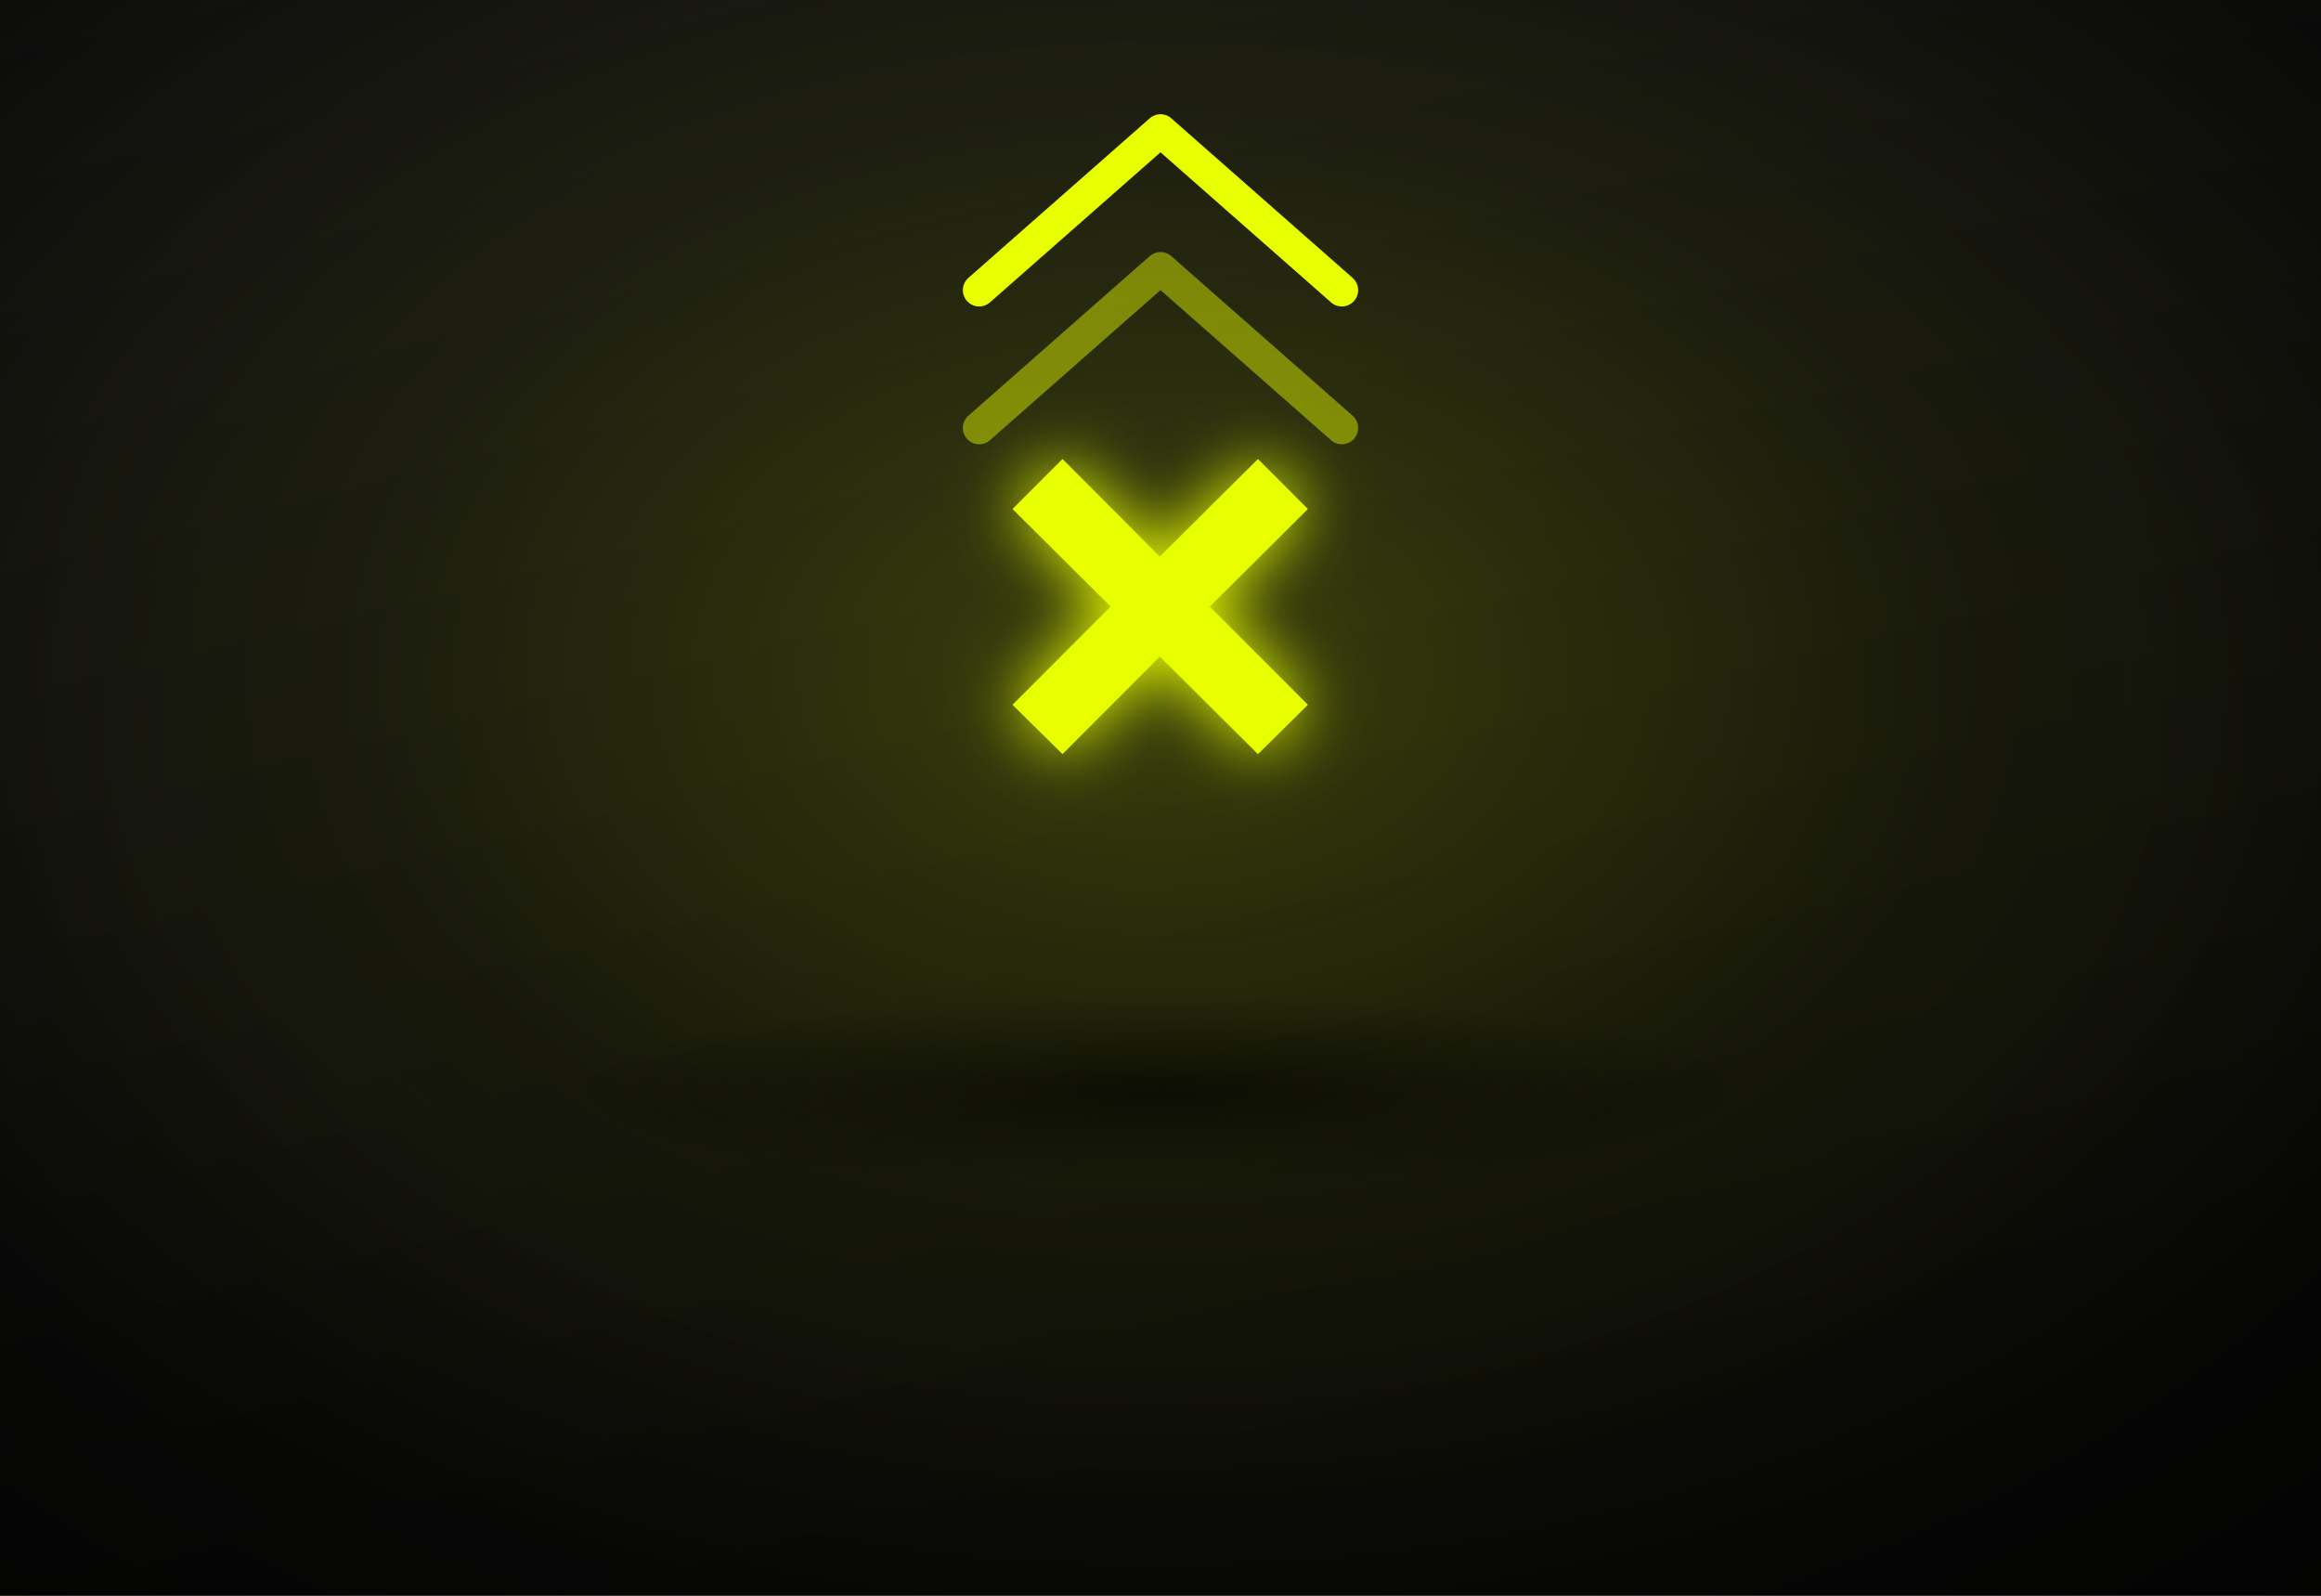
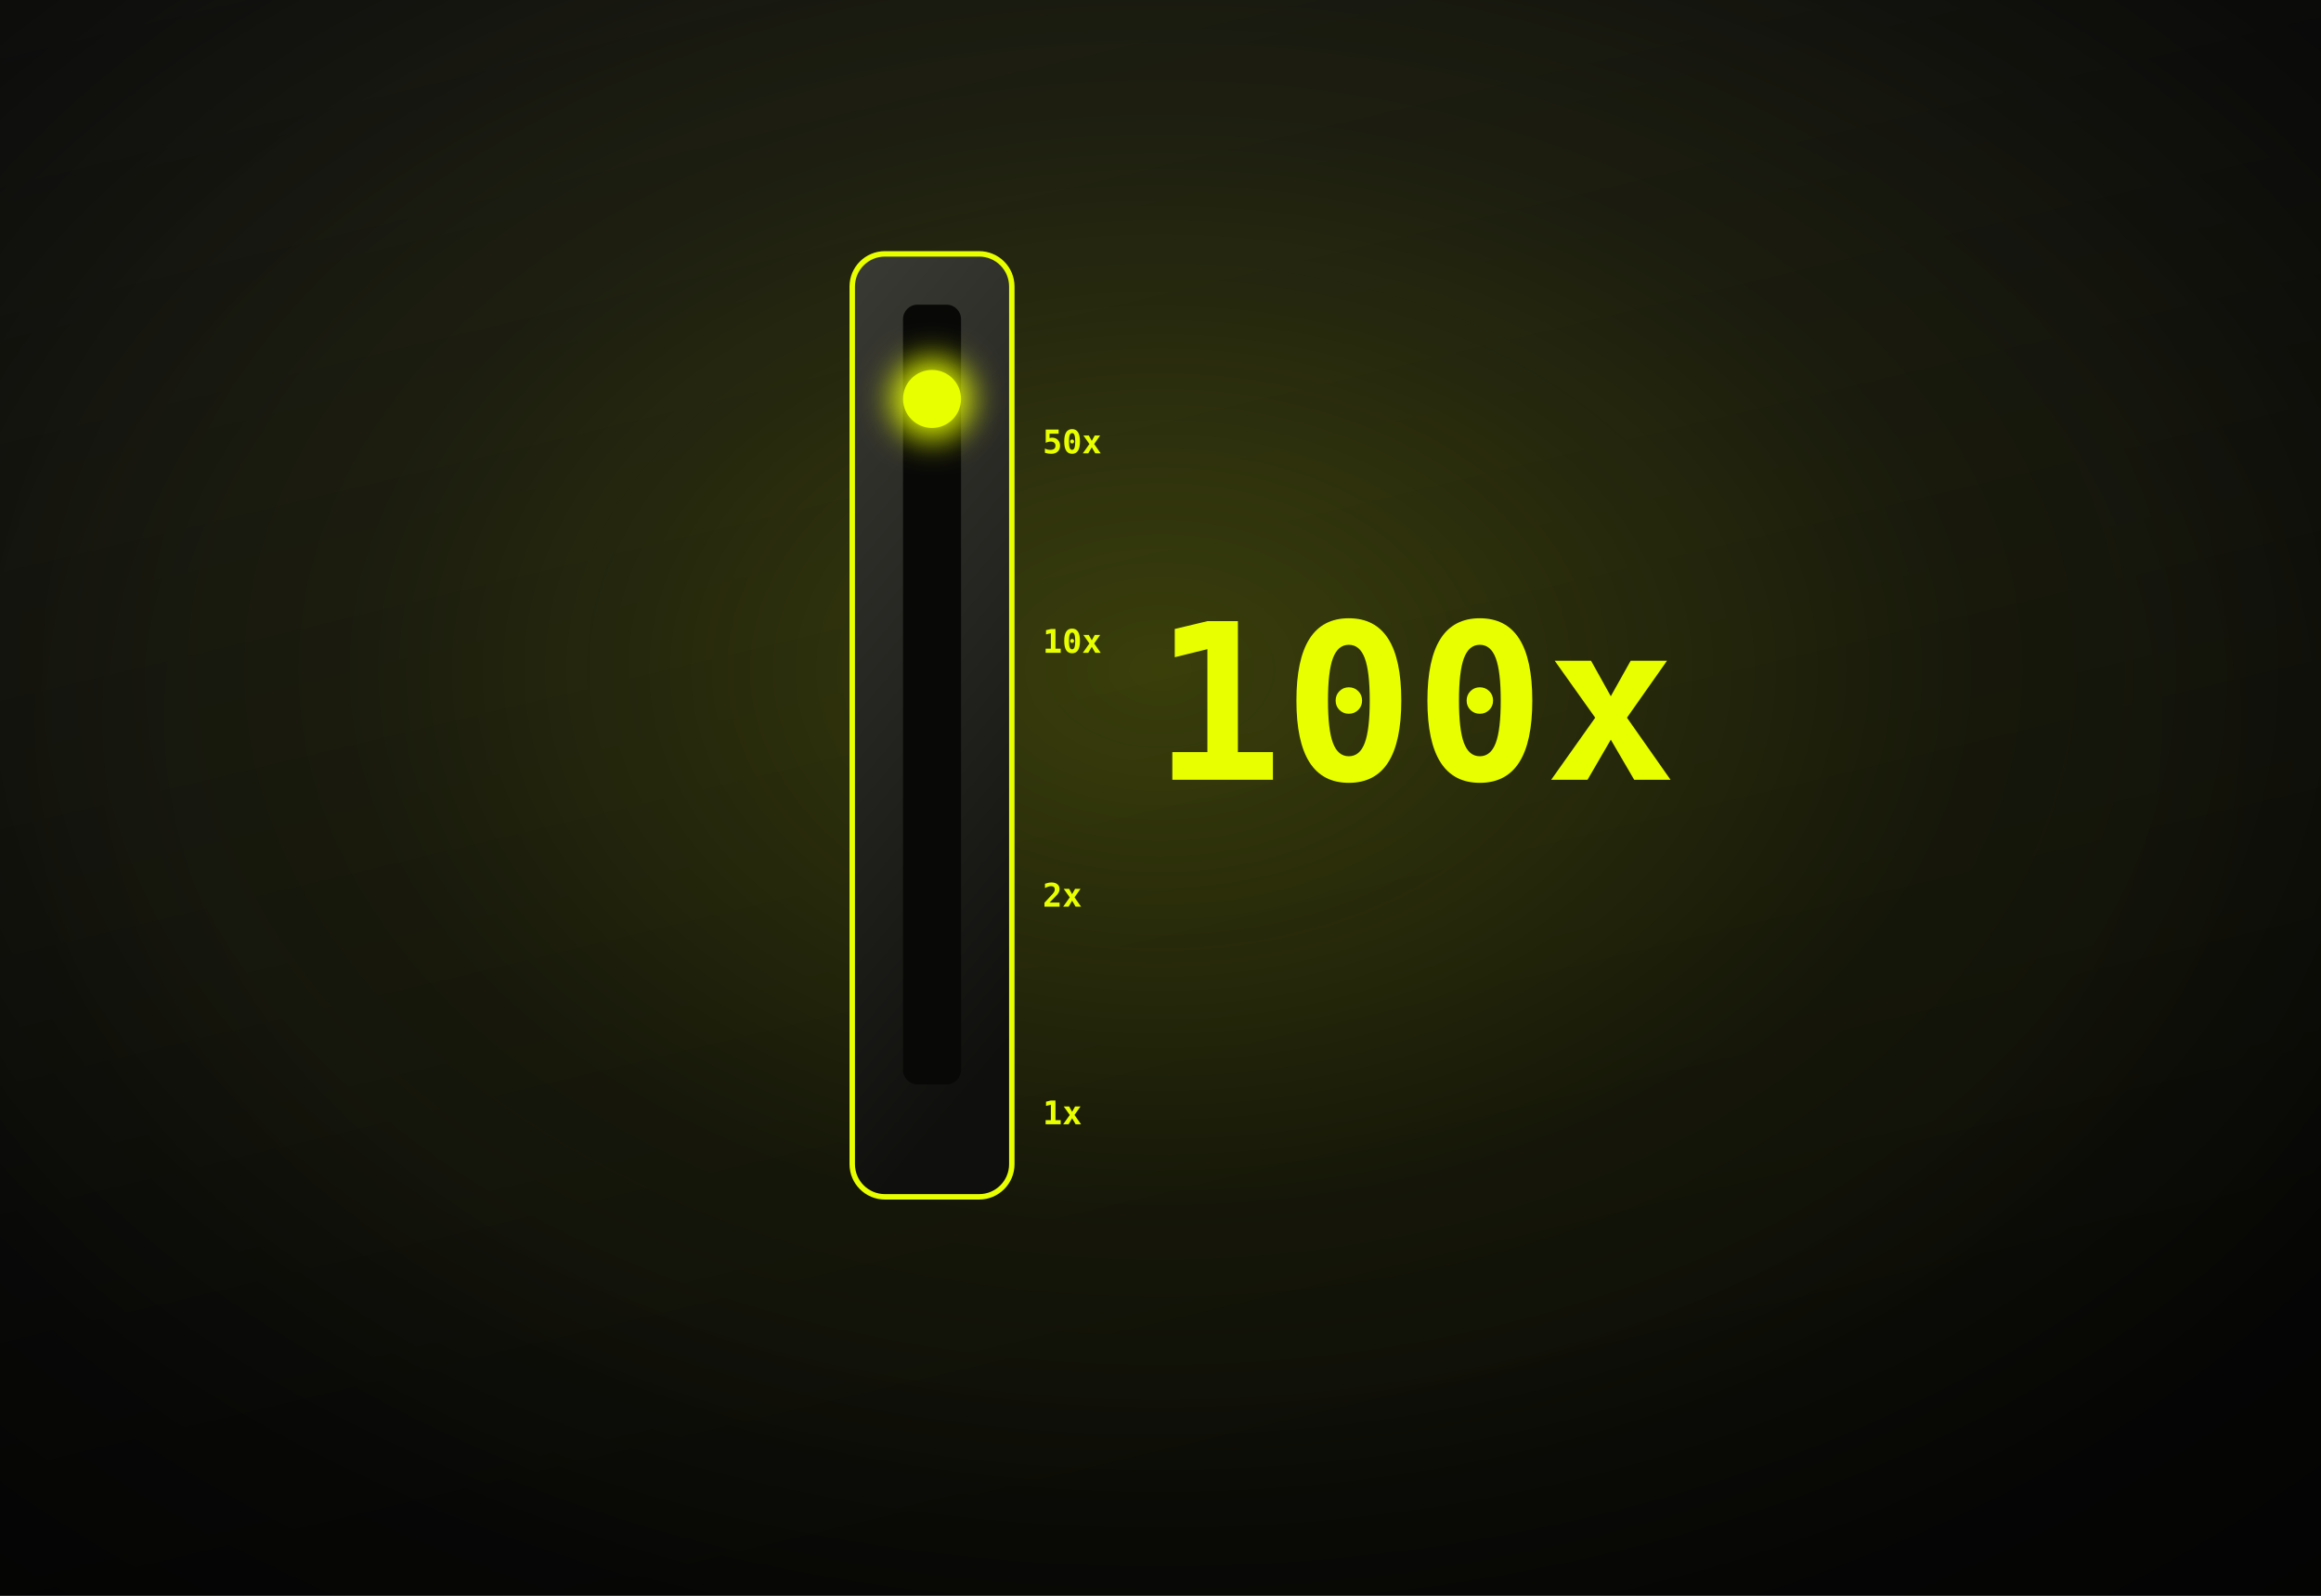
<svg xmlns="http://www.w3.org/2000/svg" viewBox="0 0 1280 880" width="1280" height="880">
  <defs>
    <linearGradient id="bg" x1="0" y1="0" x2="0.35" y2="1">
      <stop offset="0" stop-color="#161614" />
      <stop offset="1" stop-color="#080807" />
    </linearGradient>
    <radialGradient id="uglow" cx="0.5" cy="0.42" r="0.62">
      <stop offset="0" stop-color="#e8ff00" stop-opacity="0.20" />
      <stop offset="0.55" stop-color="#e8ff00" stop-opacity="0.05" />
      <stop offset="1" stop-color="#e8ff00" stop-opacity="0" />
    </radialGradient>
    <radialGradient id="vig" cx="0.5" cy="0.45" r="0.75">
      <stop offset="0.55" stop-color="#000" stop-opacity="0" />
      <stop offset="1" stop-color="#000" stop-opacity="0.55" />
    </radialGradient>
-     <radialGradient id="shadow" cx="0.5" cy="0.5" r="0.5">
-       <stop offset="0" stop-color="#000" stop-opacity="0.55" />
-       <stop offset="1" stop-color="#000" stop-opacity="0" />
-     </radialGradient>
    <linearGradient id="obj" x1="0" y1="0" x2="0.2" y2="1">
      <stop offset="0" stop-color="#3a3a34" />
      <stop offset="1" stop-color="#0f0f0d" />
    </linearGradient>
-     <linearGradient id="sheen" x1="0" y1="0" x2="0" y2="1">
-       <stop offset="0" stop-color="#ffffff" stop-opacity="0.18" />
-       <stop offset="1" stop-color="#ffffff" stop-opacity="0" />
-     </linearGradient>
    <filter id="glow" x="-60%" y="-60%" width="220%" height="220%">
      <feGaussianBlur stdDeviation="9" />
-     </filter>
-     <filter id="soft" x="-30%" y="-30%" width="160%" height="160%">
-       <feGaussianBlur stdDeviation="3" />
    </filter>
  </defs>
  <rect width="1280" height="880" fill="url(#bg)" />
  <rect width="1280" height="880" fill="url(#uglow)" />
-   <ellipse cx="640" cy="602" rx="330" ry="52" fill="url(#shadow)" />
-   <g transform="translate(640,352) scale(2)">
-     <g>
-       <text x="0" y="44" text-anchor="middle" font-family="ui-monospace,monospace" font-weight="900" font-size="168" fill="#e8ff00" filter="url(#glow)">×</text>
-       <text x="0" y="44" text-anchor="middle" font-family="ui-monospace,monospace" font-weight="900" font-size="168" fill="#e8ff00">×</text>
-       <path d="M-50,-96 L0,-140 L50,-96" stroke="#e8ff00" stroke-width="9" fill="none" stroke-linecap="round" stroke-linejoin="round" />
-       <path d="M-50,-58 L0,-102 L50,-58" stroke="#e8ff00" stroke-width="9" fill="none" stroke-linecap="round" stroke-linejoin="round" opacity="0.45" />
-     </g>
-   </g>
+   <rect x="470" y="140" width="88" height="520" rx="18" fill="url(#obj)" stroke="#e8ff00" stroke-width="3" />
+   <rect x="498" y="168" width="32" height="430" rx="8" fill="#080807" />
+   <circle cx="514" cy="220" r="22" fill="#e8ff00" filter="url(#glow)" />
+   <circle cx="514" cy="220" r="16" fill="#e8ff00" />
+   <text x="575" y="250" font-family="ui-monospace,monospace" font-weight="800" font-size="18" fill="#e8ff00">50x</text>
+   <text x="575" y="360" font-family="ui-monospace,monospace" font-weight="800" font-size="18" fill="#e8ff00">10x</text>
+   <text x="575" y="500" font-family="ui-monospace,monospace" font-weight="800" font-size="18" fill="#e8ff00">2x</text>
+   <text x="575" y="620" font-family="ui-monospace,monospace" font-weight="800" font-size="18" fill="#e8ff00">1x</text>
+   <text x="780" y="430" text-anchor="middle" font-family="ui-monospace,monospace" font-weight="900" font-size="120" fill="#e8ff00">100x</text>
  <rect width="1280" height="880" fill="url(#vig)" />
</svg>
